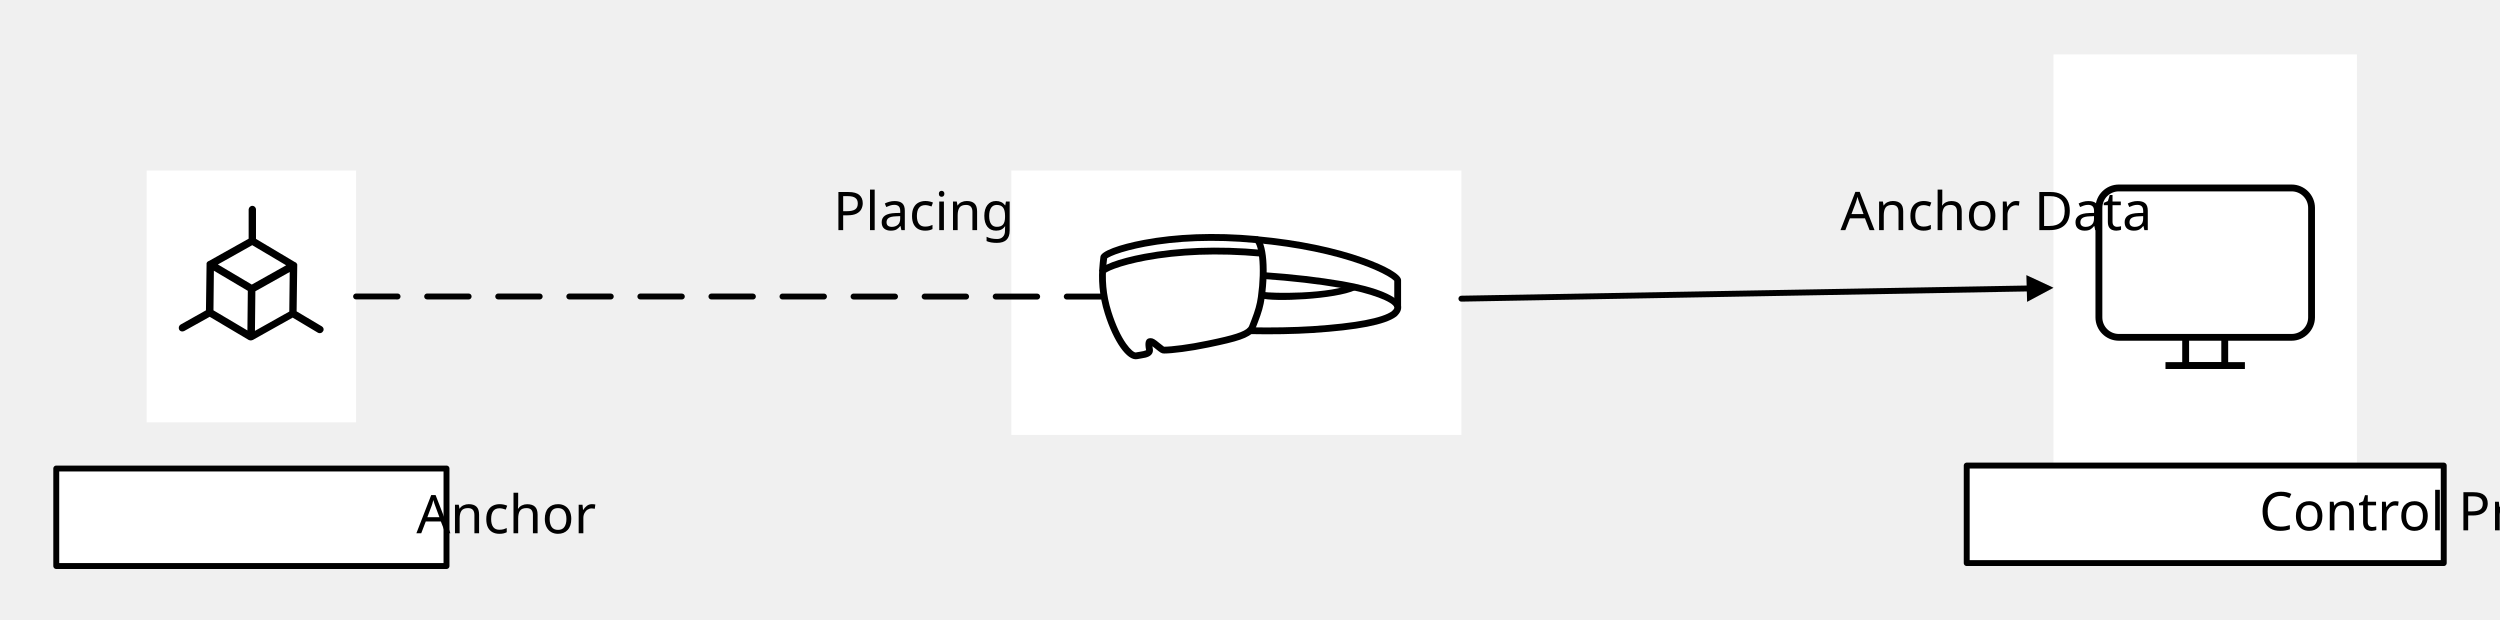
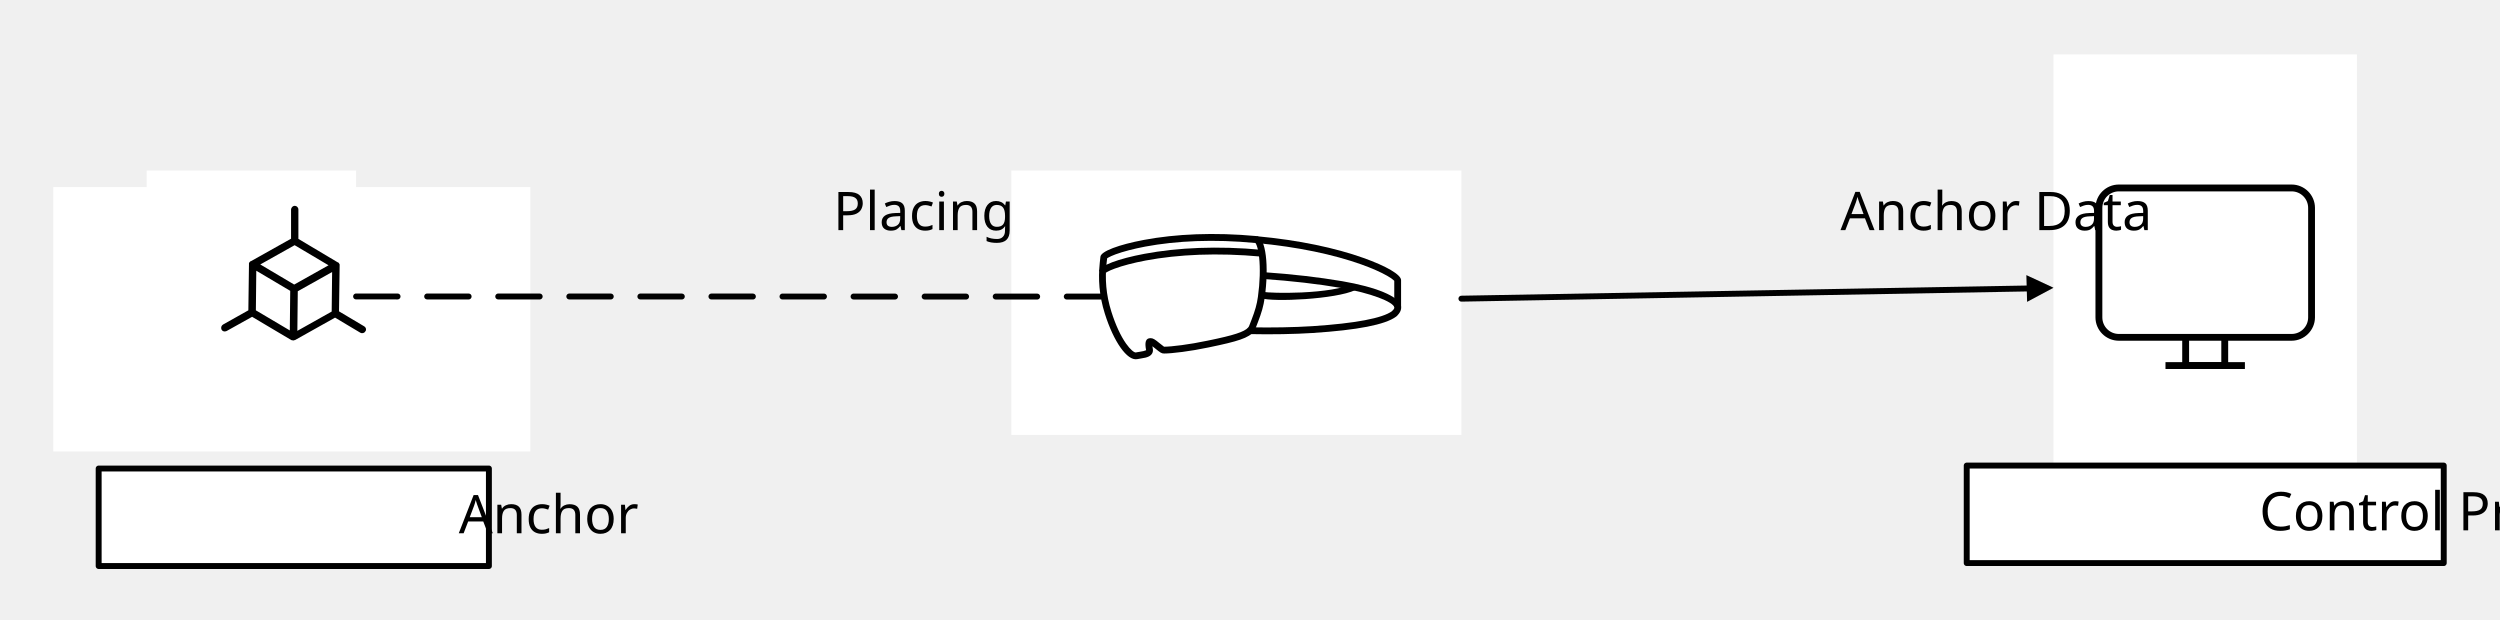
<svg xmlns="http://www.w3.org/2000/svg" xmlns:ns1="http://schemas.microsoft.com/visio/2003/SVGExtensions/" xmlns:xlink="http://www.w3.org/1999/xlink" width="11.726in" height="2.905in" viewBox="0 0 844.265 209.143" xml:space="preserve" color-interpolation-filters="sRGB" class="st11">
  <ns1:documentProperties ns1:langID="1033" ns1:metric="true" ns1:viewMarkup="false">
    <ns1:userDefs>
      <ns1:ud ns1:nameU="msvSubprocessMaster" ns1:prompt="" ns1:val="VT4(Rectangle)" />
      <ns1:ud ns1:nameU="msvNoAutoConnect" ns1:val="VT0(1):26" />
    </ns1:userDefs>
  </ns1:documentProperties>
  <style type="text/css">
	
		.st1 {fill:#ffffff;stroke:none;stroke-linecap:round;stroke-linejoin:round;stroke-width:0.75}
		.st2 {fill:#000000;stroke:none;stroke-linecap:butt;stroke-width:7.65}
		.st3 {fill:#000000;stroke:none;stroke-linecap:butt;stroke-width:19.125}
		.st4 {fill:#ffffff;stroke:#000000;stroke-linecap:round;stroke-linejoin:round;stroke-width:2}
		.st5 {fill:#000000;font-family:Microsoft Sans Serif;font-size:1.5em}
- 		.st6 {marker-start:url(#mrkr4-38);stroke:#000000;stroke-linecap:round;stroke-linejoin:round;stroke-width:2}
+ 		.st6 {marker-start:url(#mrkr4-40);stroke:#000000;stroke-linecap:round;stroke-linejoin:round;stroke-width:2}
		.st7 {fill:#000000;fill-opacity:1;stroke:#000000;stroke-opacity:1;stroke-width:0.442}
		.st8 {fill:#000000;stroke:none;stroke-linecap:butt;stroke-width:6.12}
		.st9 {stroke:#000000;stroke-dasharray:14,10;stroke-linecap:round;stroke-linejoin:round;stroke-width:2}
		.st10 {fill:none;stroke:none;stroke-linecap:round;stroke-linejoin:round;stroke-width:0.75}
		.st11 {fill:none;fill-rule:evenodd;font-size:12px;overflow:visible;stroke-linecap:square;stroke-miterlimit:3}
	
	</style>
  <defs id="Markers">
    <g id="lend4">
      <path d="M 2 1 L 0 0 L 2 -1 L 2 1 " style="stroke:none" />
    </g>
-     <marker id="mrkr4-38" class="st7" ns1:arrowType="4" ns1:arrowSize="2" ns1:setback="4.34" refX="4.34" orient="auto" markerUnits="strokeWidth" overflow="visible">
+     <marker id="mrkr4-40" class="st7" ns1:arrowType="4" ns1:arrowSize="2" ns1:setback="4.34" refX="4.34" orient="auto" markerUnits="strokeWidth" overflow="visible">
      <use xlink:href="#lend4" transform="scale(2.26) " />
    </marker>
  </defs>
  <g ns1:mID="0" ns1:index="1" ns1:groupContext="foregroundPage">
    <ns1:userDefs>
      <ns1:ud ns1:nameU="msvThemeOrder" ns1:val="VT0(0):26" />
    </ns1:userDefs>
    <ns1:pageProperties ns1:drawingScale="0.0393701" ns1:pageScale="0.0393701" ns1:drawingUnits="24" ns1:shadowOffsetX="8.50394" ns1:shadowOffsetY="-8.50394" />
    <ns1:layer ns1:name="Connector" ns1:index="0" />
-     <g id="shape168-1" ns1:mID="168" ns1:groupContext="shape" transform="translate(49.5308,-66.5205)">
+     <g id="shape174-1" ns1:mID="174" ns1:groupContext="shape" transform="translate(18,-56.6929)">
+       <ns1:userDefs>
+         <ns1:ud ns1:nameU="visVersion" ns1:val="VT0(15):26" />
+       </ns1:userDefs>
+       <rect x="0" y="119.851" width="161.092" height="89.291" class="st1" />
+     </g>
+     <g id="shape168-3" ns1:mID="168" ns1:groupContext="shape" transform="translate(49.5308,-66.5205)">
      <ns1:userDefs>
        <ns1:ud ns1:nameU="visVersion" ns1:val="VT0(15):26" />
      </ns1:userDefs>
      <rect x="0" y="124.103" width="70.724" height="85.039" class="st1" />
    </g>
-     <g id="group146-3" transform="translate(341.532,-62.2685)" ns1:mID="146" ns1:groupContext="group">
-       <g id="shape147-4" ns1:mID="147" ns1:groupContext="shape">
+     <g id="group146-5" transform="translate(341.532,-62.2685)" ns1:mID="146" ns1:groupContext="group">
+       <g id="shape147-6" ns1:mID="147" ns1:groupContext="shape">
        <ns1:userDefs>
          <ns1:ud ns1:nameU="visVersion" ns1:val="VT0(15):26" />
        </ns1:userDefs>
        <rect x="0" y="119.851" width="152" height="89.291" class="st1" />
      </g>
-       <g id="group148-6" transform="translate(29.3061,-24.9521)" ns1:mID="148" ns1:groupContext="group">
+       <g id="group148-8" transform="translate(29.3061,-24.9521)" ns1:mID="148" ns1:groupContext="group">
        <ns1:userDefs />
-         <g id="group149-7" ns1:mID="149" ns1:groupContext="group">
-           <g id="shape150-8" ns1:mID="150" ns1:groupContext="shape" transform="translate(53.343,-18.1974)">
+         <g id="group149-9" ns1:mID="149" ns1:groupContext="group">
+           <g id="shape150-10" ns1:mID="150" ns1:groupContext="shape" transform="translate(53.343,-18.1974)">
            <path d="M46.33 199.93 C45.88 199.54 45.18 199.07 44.28 198.55 C42.16 197.34 39.17 196 35.55 194.71 C26.24           191.39 14.18 188.79 0 187.47 L0.21 185.18 C14.58 186.51 26.83 189.15 36.33 192.54 C43.92 195.25           48.97 198.15 48.97 200.02 L48.97 209.14 L46.67 209.14 L46.67 200.25 C46.6 200.16 46.48 200.05           46.33 199.93 Z" class="st2" />
          </g>
-           <g id="shape151-10" ns1:mID="151" ns1:groupContext="shape">
+           <g id="shape151-12" ns1:mID="151" ns1:groupContext="shape">
            <path d="M2.85 176.18 C2.32 181.36 2.63 186.6 4.48 192.47 C5.88 196.92 7.62 200.65 9.42 203.22 C10.89 205.31           12.22 206.34 12.75 206.24 C12.94 206.2 13.15 206.16 13.38 206.12 C13.55 206.09 13.71 206.07           14.02 206.02 C15.18 205.83 15.7 205.72 16.06 205.54 C16.26 205.45 16.22 205.51 16.2 205.4 C15.71           202.89 16 201.38 17.74 201.41 C18.59 201.43 19.18 201.83 20.67 203.05 C21.73 203.92 22.27 204.3           22.27 204.3 C24.74 204.3 30.82 203.56 36.85 202.28 C37.05 202.24 38.31 201.97 38.67 201.9 C39.36           201.75 39.91 201.63 40.43 201.52 C47.33 200.01 50.42 198.8 51.01 197.26 C51.18 196.81 51.78           195.27 51.84 195.13 C53 192.12 53.61 190.05 53.97 187.44 C54.66 182.56 54.77 177.81 54.38 174.13           C54.2 172.46 53.92 171.1 53.58 170.17 C53.43 169.76 53.28 169.46 53.14 169.28 C39.12 167.92           26.41 168.53 15.92 170.49 C11.91 171.25 8.46 172.17 5.91 173.1 C4.85 173.5 3.99 173.88 3.43           174.2 C3.27 174.29 3.14 174.37 3.05 174.44 C2.99 174.96 2.88 175.87 2.85 176.18 ZM53.16 169.22           C53.18 169.22 53.21 169.22 53.25 169.23 C53.22 169.23 53.2 169.23 53.18 169.22 L53.16 169.22           ZM18.46 204.93 C18.72 206.15 18.15 207.1 17.06 207.62 C16.42 207.93 15.78 208.07 14.39 208.29           C14.07 208.35 13.92 208.37 13.76 208.4 C13.54 208.43 13.36 208.47 13.18 208.5 C9.82 209.14 5.25           202.61 2.28 193.16 C0.32 186.96 0 181.42 0.56 175.94 C0.61 175.48 0.77 174.1 0.78 173.94 C0.9           172.08 7.03 169.82 15.49 168.23 C26.21 166.22 39.16 165.61 53.53 166.94 C56.69 167.43 57.74           177.15 56.26 187.76 C55.86 190.58 55.21 192.8 53.99 195.96 C53.93 196.11 53.33 197.64 53.17           198.08 C52.15 200.75 48.82 202.04 40.93 203.77 C40.4 203.89 39.84 204 39.15 204.15 C38.79 204.23           37.53 204.5 37.33 204.54 C31.15 205.85 24.91 206.6 22.27 206.6 C21.43 206.6 20.99 206.3 19.29           204.9 C18.86 204.55 18.56 204.31 18.33 204.14 C18.36 204.37 18.4 204.63 18.46 204.93 Z" class="st2" />
          </g>
-           <g id="shape152-12" ns1:mID="152" ns1:groupContext="shape" transform="translate(0.327199,-29.7315)">
+           <g id="shape152-14" ns1:mID="152" ns1:groupContext="shape" transform="translate(0.327199,-29.7315)">
            <path d="M2.3 208.72 L0 208.57 C0.12 206.67 6.53 204.31 15.32 202.66 C26.52 200.56 40.03 199.92 54.97 201.31           L54.76 203.6 C40.03 202.24 26.73 202.86 15.75 204.92 C11.56 205.71 7.95 206.67 5.29 207.65 C4.17           208.06 3.28 208.46 2.69 208.8 C2.44 208.94 2.26 209.06 2.17 209.14 C2.21 209.1 2.28 209 2.3           208.72 Z" class="st2" />
          </g>
-           <g id="shape153-14" ns1:mID="153" ns1:groupContext="shape" transform="translate(50.3262,-8.93733)">
+           <g id="shape153-16" ns1:mID="153" ns1:groupContext="shape" transform="translate(50.3262,-8.93733)">
            <path d="M48.94 201.22 C49.46 200.85 50.18 200.96 50.55 201.47 C50.93 201.98 50.82 202.7 50.31 203.08 C46.6           205.82 37.29 207.61 22.15 208.6 C16.21 208.99 7.95 209.14 1.14 208.98 C0.5 208.96 0 208.44 0.02           207.8 C0.03 207.16 0.56 206.66 1.19 206.68 C7.93 206.84 16.13 206.68 22 206.3 C36.67 205.34           45.72 203.6 48.94 201.22 Z" class="st2" />
          </g>
-           <g id="shape154-16" ns1:mID="154" ns1:groupContext="shape" transform="translate(55.7888,-15.1234)">
+           <g id="shape154-18" ns1:mID="154" ns1:groupContext="shape" transform="translate(55.7888,-15.1234)">
            <path d="M0 196.55 L0.16 194.25 C9.82 194.92 18.67 195.94 26.71 197.31 C37.72 199.2 46.03 202.38 46.53 205.83           C46.69 206.97 46.14 208.07 45 209.14 L43.42 207.46 C44.07 206.86 44.28 206.43 44.25 206.16 C43.98           204.28 36.08 201.25 26.32 199.58 C18.36 198.22 9.59 197.21 0 196.55 Z" class="st2" />
          </g>
-           <g id="shape155-18" ns1:mID="155" ns1:groupContext="shape" transform="translate(55.0884,-19.8813)">
+           <g id="shape155-20" ns1:mID="155" ns1:groupContext="shape" transform="translate(55.0884,-19.8813)">
            <path d="M0 207.81 L0.72 205.62 C1.71 205.95 7.82 206.12 13.57 205.86 C21.14 205.51 27.43 204.54 30.78 202.98           L31.75 205.07 C25.1 208.17 4.03 209.14 0 207.81 Z" class="st2" />
          </g>
        </g>
      </g>
    </g>
-     <g id="shape87-20" ns1:mID="87" ns1:groupContext="shape" transform="translate(693.479,-34.862)">
+     <g id="shape87-22" ns1:mID="87" ns1:groupContext="shape" transform="translate(693.479,-34.862)">
      <ns1:userDefs>
        <ns1:ud ns1:nameU="visVersion" ns1:val="VT0(15):26" />
      </ns1:userDefs>
      <rect x="0" y="53.237" width="102.48" height="155.906" class="st1" />
    </g>
-     <g id="group41-22" transform="translate(707.652,-34.862)" ns1:mID="41" ns1:groupContext="group">
-       <g id="group42-23" transform="translate(0,-49.677)" ns1:mID="42" ns1:groupContext="group">
-         <g id="shape43-24" ns1:mID="43" ns1:groupContext="shape" transform="translate(0,-9.5417)">
+     <g id="group41-24" transform="translate(707.652,-34.862)" ns1:mID="41" ns1:groupContext="group">
+       <g id="group42-25" transform="translate(0,-49.677)" ns1:mID="42" ns1:groupContext="group">
+         <g id="shape43-26" ns1:mID="43" ns1:groupContext="shape" transform="translate(0,-9.5417)">
          <path d="M66.21 209.14 L7.9 209.14 C3.54 209.14 0 205.6 0 201.27 L0 164.28 C0 159.93 3.54 156.39 7.9 156.39 L66.24          156.39 C70.59 156.39 74.13 159.93 74.13 164.28 L74.13 201.27 C74.11 205.6 70.57 209.14 66.21 209.14          ZM7.9 158.7 C4.82 158.7 2.32 161.2 2.32 164.28 L2.32 201.27 C2.32 204.35 4.82 206.85 7.9 206.85          L66.24 206.85 C69.32 206.85 71.82 204.35 71.82 201.27 L71.82 164.28 C71.82 161.2 69.32 158.7 66.24          158.7 L7.9 158.7 Z" class="st3" />
        </g>
-         <g id="shape44-26" ns1:mID="44" ns1:groupContext="shape" transform="translate(23.6458,-2.84217E-14)">
+         <g id="shape44-28" ns1:mID="44" ns1:groupContext="shape" transform="translate(23.6458,-2.84217E-14)">
          <rect x="0" y="206.827" width="26.819" height="2.316" class="st3" />
        </g>
-         <g id="shape45-28" ns1:mID="45" ns1:groupContext="shape" transform="translate(29.2967,0)">
+         <g id="shape45-30" ns1:mID="45" ns1:groupContext="shape" transform="translate(29.2967,0)">
          <path d="M15.52 209.14 L0 209.14 L0 198.44 L2.32 198.44 L2.32 206.83 L13.2 206.83 L13.2 198.98 L15.52 198.98          L15.52 209.14 Z" class="st3" />
        </g>
      </g>
    </g>
-     <g id="shape85-30" ns1:mID="85" ns1:groupContext="shape" transform="translate(664.173,-19)">
+     <g id="shape85-32" ns1:mID="85" ns1:groupContext="shape" transform="translate(664.173,-19)">
      <ns1:userDefs>
        <ns1:ud ns1:nameU="visVersion" ns1:val="VT0(15):26" />
      </ns1:userDefs>
      <ns1:textBlock ns1:margins="rect(4,4,4,4)" ns1:tabSpace="42.5197" />
      <ns1:textRect cx="80.546" cy="192.681" width="161.1" height="32.922" />
      <rect x="0" y="176.22" width="161.092" height="32.922" class="st4" />
      <text x="14.58" y="198.08" class="st5" ns1:langID="1033">
        <ns1:paragraph ns1:horizAlign="1" />
        <ns1:tabList />Control Program</text>
    </g>
-     <g id="shape109-33" ns1:mID="109" ns1:groupContext="shape" ns1:layerMember="0" transform="translate(693.479,-117.174)">
+     <g id="shape109-35" ns1:mID="109" ns1:groupContext="shape" ns1:layerMember="0" transform="translate(693.479,-117.174)">
      <path d="M-8.68 214.58 L-9.04 214.59 L-199.95 218.03" class="st6" />
    </g>
-     <g id="group166-39" transform="translate(49.5308,-62.2685)" ns1:mID="166" ns1:groupContext="group">
-       <g id="shape167-40" ns1:mID="167" ns1:groupContext="shape" transform="translate(10.6794,-31.9009)">
+     <g id="group166-41" transform="translate(49.5308,-62.2685)" ns1:mID="166" ns1:groupContext="group">
+       <g id="shape167-42" ns1:mID="167" ns1:groupContext="shape" transform="translate(24.999,-31.9009)">
        <path d="M48.52 204.4 L39.96 199.31 L40.17 183.82 C40.17 183.82 40.17 183.82 40.17 183.75 C40.17 183.68 40.17 183.61         40.17 183.54 C40.17 183.54 40.17 183.47 40.17 183.47 C40.17 183.4 40.1 183.26 40.03 183.19 C39.96 183.12         39.89 183.05 39.89 182.97 C39.89 182.97 39.82 182.97 39.82 182.9 C39.75 182.83 39.68 182.83 39.61 182.76         C39.61 182.76 39.61 182.76 39.53 182.76 L26.24 174.84 L26.24 164.94 C26.24 164.23 25.67 163.67 25.04         163.67 C25.04 163.67 25.04 163.67 25.04 163.67 C24.33 163.67 23.83 164.23 23.76 164.87 L23.76 174.77         L10.26 182.34 C10.26 182.34 10.26 182.34 10.18 182.34 C10.11 182.41 10.04 182.41 9.97 182.48 C9.97 182.48         9.9 182.48 9.9 182.55 C9.83 182.62 9.76 182.69 9.69 182.76 C9.62 182.83 9.62 182.97 9.55 183.05 C9.55         183.05 9.55 183.12 9.55 183.12 C9.55 183.19 9.55 183.26 9.55 183.33 C9.55 183.33 9.55 183.33 9.55 183.4         L9.34 198.96 L0.78 203.77 C0.21 204.12 0 204.83 0.28 205.46 C0.5 205.89 0.92 206.1 1.34 206.1 C1.56         206.1 1.77 206.03 1.98 205.96 L10.61 201.15 L23.83 209 C23.83 209 23.83 209 23.9 209 C23.98 209.07 24.05         209.07 24.12 209.07 C24.12 209.07 24.19 209.07 24.19 209.07 C24.26 209.07 24.4 209.14 24.47 209.14 C24.47         209.14 24.47 209.14 24.47 209.14 C24.54 209.14 24.68 209.14 24.75 209.07 C24.75 209.07 24.82 209.07         24.82 209.07 C24.89 209.07 24.97 209 25.04 209 C25.04 209 25.04 209 25.11 209 L38.62 201.43 L47.17 206.53         C47.39 206.67 47.6 206.67 47.81 206.67 C48.23 206.67 48.66 206.45 48.87 206.03 C49.29 205.54 49.08 204.76         48.52 204.4 ZM11.88 198.96 L12.02 185.59 L23.48 192.38 L23.34 205.75 L11.88 198.96 ZM24.97 176.96 L36.42         183.75 L24.82 190.26 L13.37 183.47 L24.97 176.96 ZM26.03 192.52 L37.63 186.02 L37.48 199.38 L25.89 205.89         L26.03 192.52 Z" class="st8" />
      </g>
    </g>
-     <g id="shape169-42" ns1:mID="169" ns1:groupContext="shape" ns1:layerMember="0" transform="translate(120.255,-116.1)">
+     <g id="shape169-44" ns1:mID="169" ns1:groupContext="shape" ns1:layerMember="0" transform="translate(120.255,-116.1)">
      <path d="M0 216.21 L251.46 216.25" class="st9" />
    </g>
-     <g id="shape170-45" ns1:mID="170" ns1:groupContext="shape" transform="translate(19,-18)">
+     <g id="shape170-47" ns1:mID="170" ns1:groupContext="shape" transform="translate(33.3196,-18)">
      <ns1:userDefs>
        <ns1:ud ns1:nameU="visVersion" ns1:val="VT0(15):26" />
      </ns1:userDefs>
      <ns1:textBlock ns1:margins="rect(4,4,4,4)" ns1:tabSpace="42.5197" />
      <ns1:textRect cx="65.893" cy="192.681" width="131.79" height="32.922" />
      <rect x="0" y="176.22" width="131.786" height="32.922" class="st4" />
      <text x="37.38" y="198.08" class="st5" ns1:langID="1033">
        <ns1:paragraph ns1:horizAlign="1" />
        <ns1:tabList />Anchor</text>
    </g>
-     <g id="shape171-48" ns1:mID="171" ns1:groupContext="shape" transform="translate(511.236,-126.838)">
+     <g id="shape171-50" ns1:mID="171" ns1:groupContext="shape" transform="translate(511.236,-126.838)">
      <ns1:textBlock ns1:margins="rect(4,4,4,4)" ns1:tabSpace="42.5197" />
      <ns1:textRect cx="76" cy="199.143" width="152.01" height="20" />
      <rect x="0" y="189.143" width="152" height="20" class="st10" />
      <text x="26.08" y="204.54" class="st5" ns1:langID="1033">
        <ns1:paragraph ns1:horizAlign="1" />
        <ns1:tabList />Anchor Data</text>
    </g>
-     <g id="shape173-51" ns1:mID="173" ns1:groupContext="shape" transform="translate(150.772,-126.838)">
+     <g id="shape173-53" ns1:mID="173" ns1:groupContext="shape" transform="translate(150.772,-126.838)">
      <ns1:textBlock ns1:margins="rect(4,4,4,4)" ns1:tabSpace="42.5197" />
      <ns1:textRect cx="76" cy="199.143" width="152.01" height="20" />
      <rect x="0" y="189.143" width="152" height="20" class="st10" />
      <text x="46.38" y="204.54" class="st5" ns1:langID="1033">
        <ns1:paragraph ns1:horizAlign="1" />
        <ns1:tabList />Placing</text>
    </g>
  </g>
</svg>
